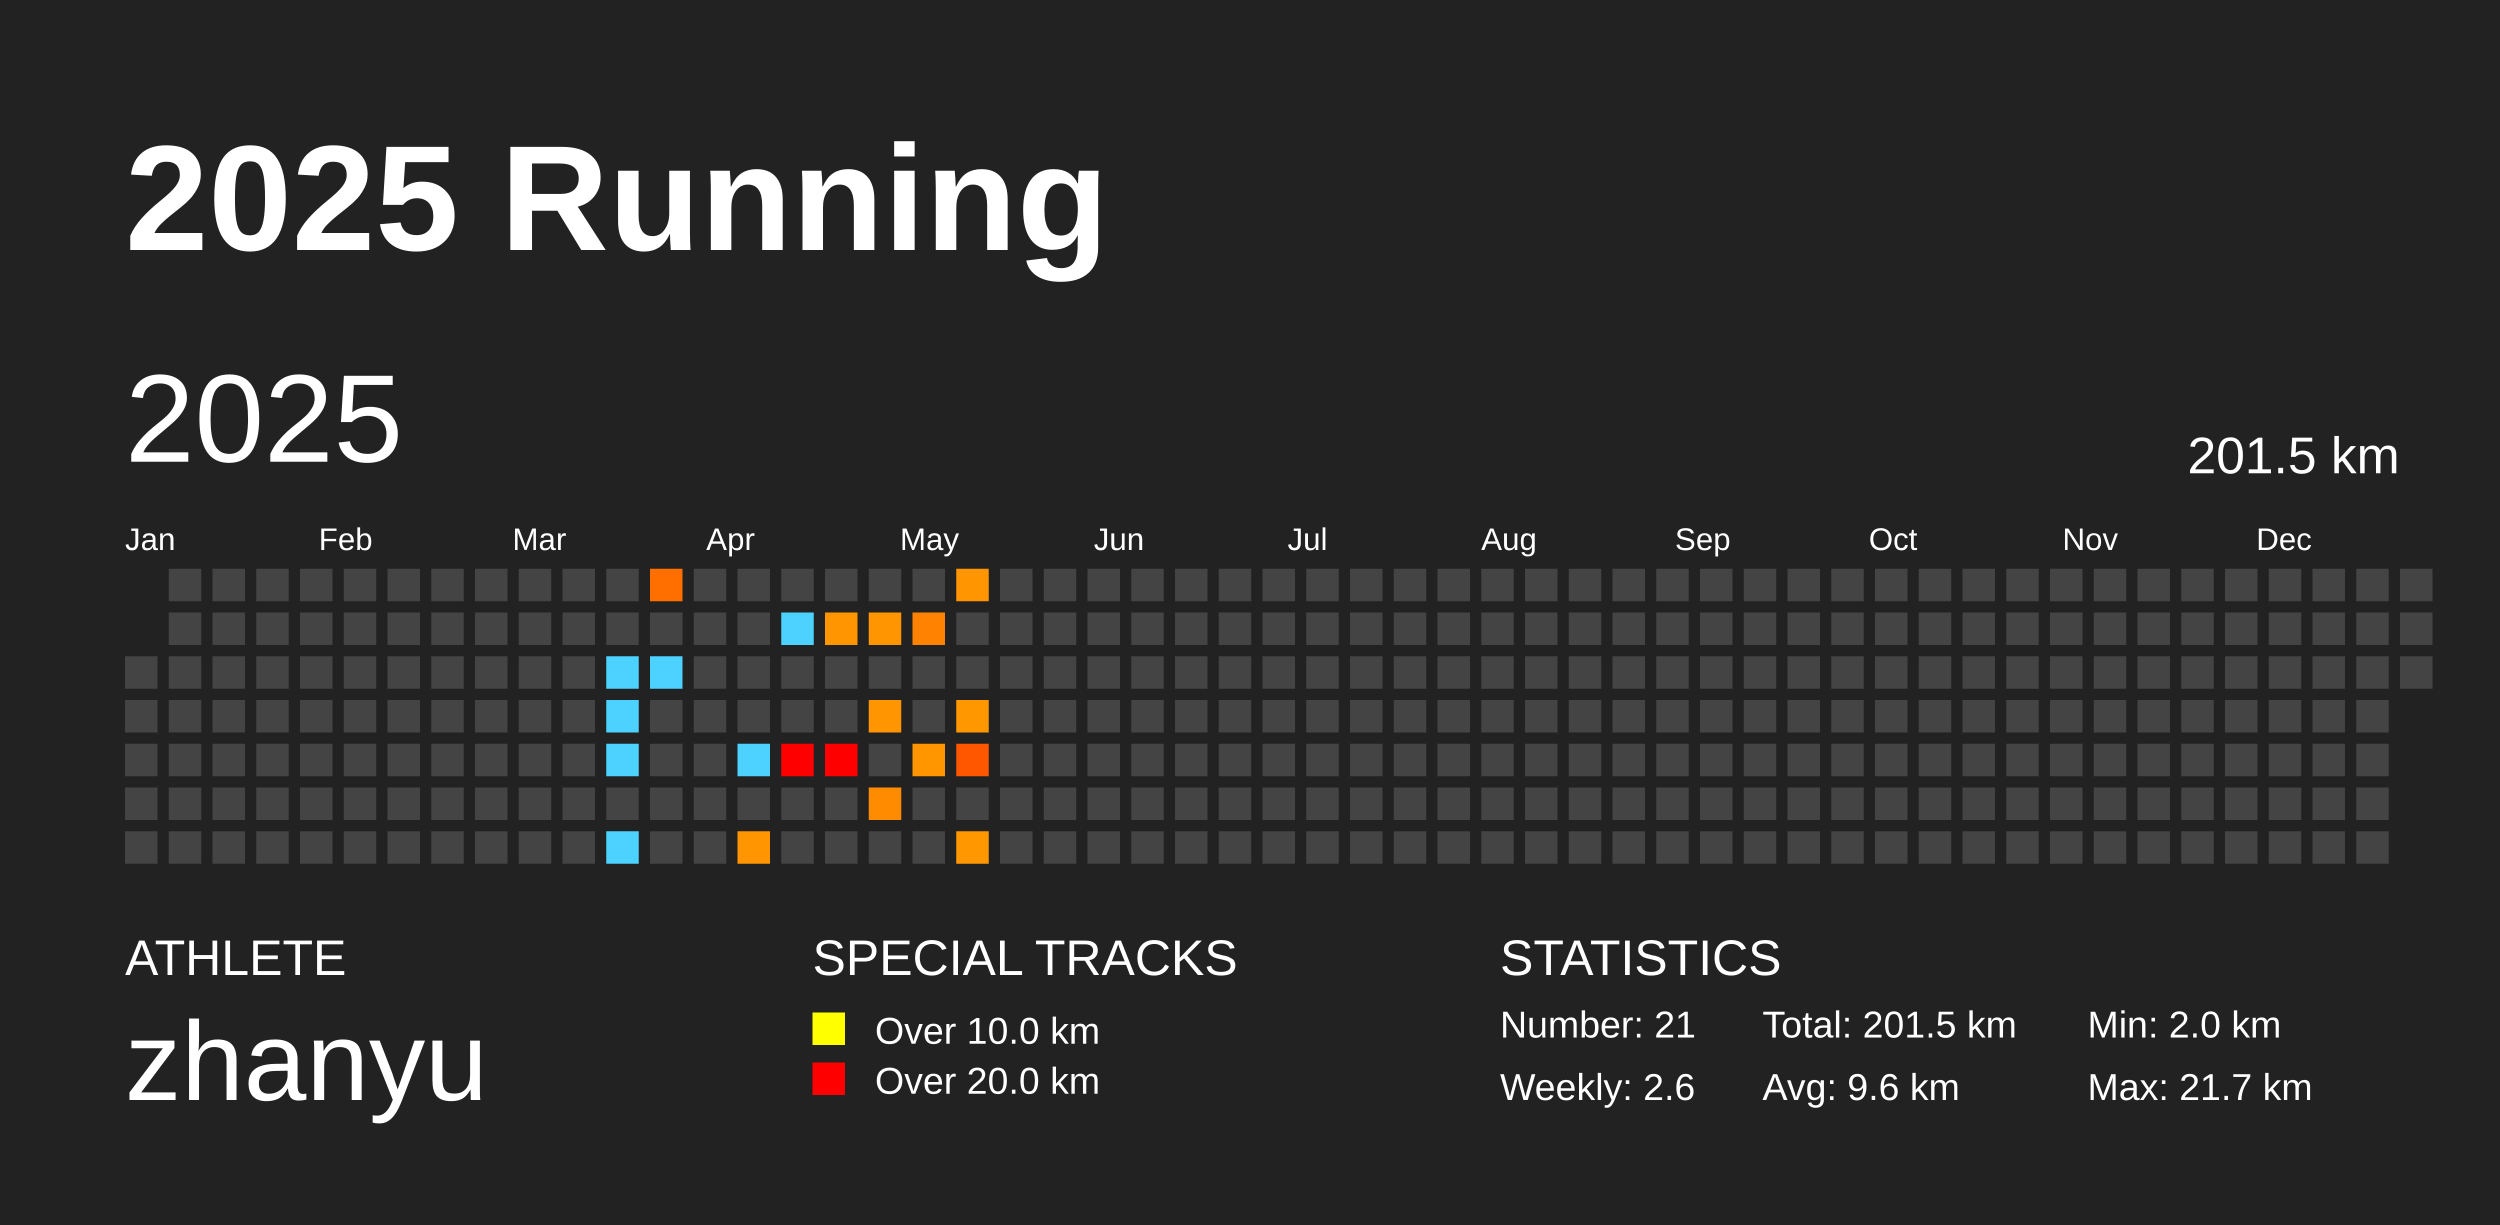
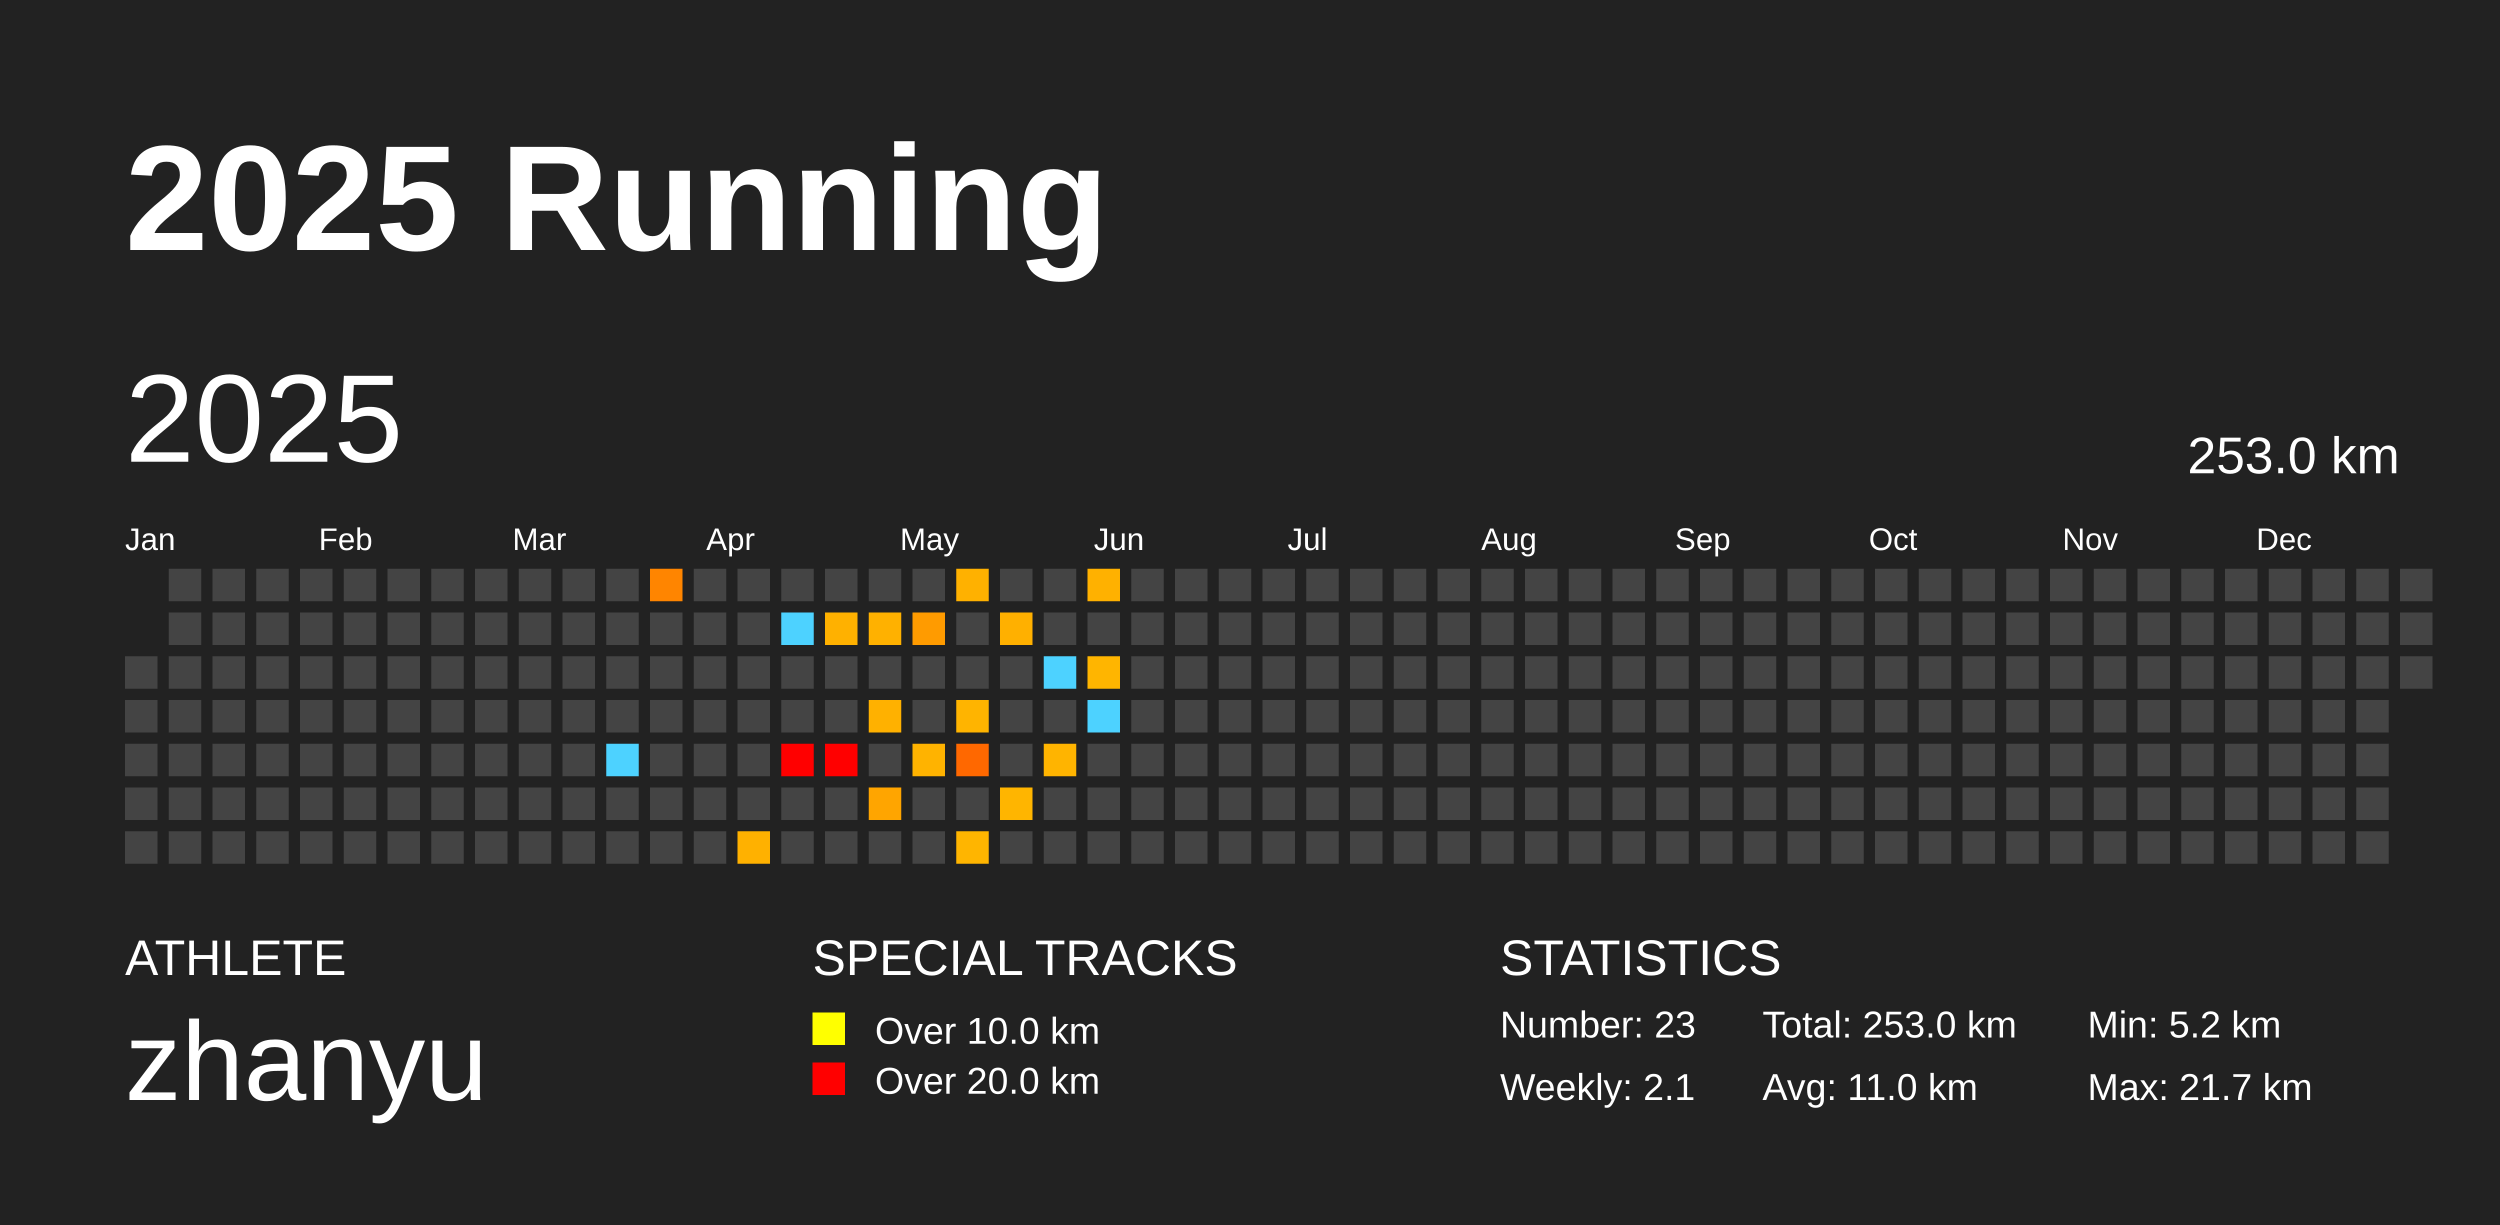
<svg xmlns="http://www.w3.org/2000/svg" baseProfile="full" height="98mm" version="1.1" viewBox="0,0,200,98" width="200mm">
  <defs />
  <rect fill="#222222" height="98" width="200" x="0" y="0" />
  <text fill="#FFFFFF" style="font-size:12px; font-family:Arial; font-weight:bold;" x="10" y="20">2025 Running</text>
  <text fill="#FFFFFF" style="font-size:4px; font-family:Arial" x="10" y="78">ATHLETE</text>
  <text fill="#FFFFFF" style="font-size:9px; font-family:Arial" x="10" y="88">zhanyu</text>
  <text fill="#FFFFFF" style="font-size:4px; font-family:Arial" x="65" y="78">SPECIAL TRACKS</text>
  <rect fill="yellow" height="2.6" width="2.6" x="65" y="81" />
  <text fill="#FFFFFF" style="font-size:3px; font-family:Arial" x="70" y="83.5">Over 10.0 km</text>
  <rect fill="red" height="2.6" width="2.6" x="65" y="85" />
  <text fill="#FFFFFF" style="font-size:3px; font-family:Arial" x="70" y="87.5">Over 20.0 km</text>
  <text fill="#FFFFFF" style="font-size:4px; font-family:Arial" x="120" y="78">STATISTICS</text>
-   <text fill="#FFFFFF" style="font-size:3px; font-family:Arial" x="120" y="83">Number: 21</text>
-   <text fill="#FFFFFF" style="font-size:3px; font-family:Arial" x="120" y="88">Weekly: 2.6</text>
-   <text fill="#FFFFFF" style="font-size:3px; font-family:Arial" x="141" y="83">Total: 201.5 km</text>
-   <text fill="#FFFFFF" style="font-size:3px; font-family:Arial" x="141" y="88">Avg: 9.6 km</text>
-   <text fill="#FFFFFF" style="font-size:3px; font-family:Arial" x="167" y="83">Min: 2.0 km</text>
+   <text fill="#FFFFFF" style="font-size:3px; font-family:Arial" x="120" y="83">Number: 23</text>
+   <text fill="#FFFFFF" style="font-size:3px; font-family:Arial" x="120" y="88">Weekly: 2.1</text>
+   <text fill="#FFFFFF" style="font-size:3px; font-family:Arial" x="141" y="83">Total: 253.0 km</text>
+   <text fill="#FFFFFF" style="font-size:3px; font-family:Arial" x="141" y="88">Avg: 11.0 km</text>
+   <text fill="#FFFFFF" style="font-size:3px; font-family:Arial" x="167" y="83">Min: 5.2 km</text>
  <text fill="#FFFFFF" style="font-size:3px; font-family:Arial" x="167" y="88">Max: 21.7 km</text>
  <text dominant-baseline="hanging" fill="#FFFFFF" style="font-size:10.0px; font-family:Arial;" x="10" y="30">2025</text>
-   <text dominant-baseline="hanging" fill="#FFFFFF" style="font-size:4.125px; font-family:Arial;" x="175" y="35">201.5 km</text>
+   <text dominant-baseline="hanging" fill="#FFFFFF" style="font-size:4.125px; font-family:Arial;" x="175" y="35">253.0 km</text>
  <text fill="#FFFFFF" style="font-size:2.5px; font-family:Arial" x="10.0" y="44">Jan</text>
  <text fill="#FFFFFF" style="font-size:2.5px; font-family:Arial" x="25.5" y="44">Feb</text>
  <text fill="#FFFFFF" style="font-size:2.5px; font-family:Arial" x="41.0" y="44">Mar</text>
  <text fill="#FFFFFF" style="font-size:2.5px; font-family:Arial" x="56.5" y="44">Apr</text>
  <text fill="#FFFFFF" style="font-size:2.5px; font-family:Arial" x="72.0" y="44">May</text>
  <text fill="#FFFFFF" style="font-size:2.5px; font-family:Arial" x="87.5" y="44">Jun</text>
  <text fill="#FFFFFF" style="font-size:2.5px; font-family:Arial" x="103.0" y="44">Jul</text>
  <text fill="#FFFFFF" style="font-size:2.5px; font-family:Arial" x="118.5" y="44">Aug</text>
  <text fill="#FFFFFF" style="font-size:2.5px; font-family:Arial" x="134.0" y="44">Sep</text>
  <text fill="#FFFFFF" style="font-size:2.5px; font-family:Arial" x="149.5" y="44">Oct</text>
  <text fill="#FFFFFF" style="font-size:2.5px; font-family:Arial" x="165.0" y="44">Nov</text>
  <text fill="#FFFFFF" style="font-size:2.5px; font-family:Arial" x="180.5" y="44">Dec</text>
  <rect fill="#444444" height="2.6" width="2.6" x="10.0" y="52.5" />
  <rect fill="#444444" height="2.6" width="2.6" x="10.0" y="56.0" />
  <rect fill="#444444" height="2.6" width="2.6" x="10.0" y="59.5" />
  <rect fill="#444444" height="2.6" width="2.6" x="10.0" y="63.0" />
  <rect fill="#444444" height="2.6" width="2.6" x="10.0" y="66.5" />
  <rect fill="#444444" height="2.6" width="2.6" x="13.5" y="45.5" />
  <rect fill="#444444" height="2.6" width="2.6" x="13.5" y="49.0" />
  <rect fill="#444444" height="2.6" width="2.6" x="13.5" y="52.5" />
  <rect fill="#444444" height="2.6" width="2.6" x="13.5" y="56.0" />
  <rect fill="#444444" height="2.6" width="2.6" x="13.5" y="59.5" />
  <rect fill="#444444" height="2.6" width="2.6" x="13.5" y="63.0" />
  <rect fill="#444444" height="2.6" width="2.6" x="13.5" y="66.5" />
  <rect fill="#444444" height="2.6" width="2.6" x="17.0" y="45.5" />
  <rect fill="#444444" height="2.6" width="2.6" x="17.0" y="49.0" />
  <rect fill="#444444" height="2.6" width="2.6" x="17.0" y="52.5" />
  <rect fill="#444444" height="2.6" width="2.6" x="17.0" y="56.0" />
  <rect fill="#444444" height="2.6" width="2.6" x="17.0" y="59.5" />
  <rect fill="#444444" height="2.6" width="2.6" x="17.0" y="63.0" />
  <rect fill="#444444" height="2.6" width="2.6" x="17.0" y="66.5" />
  <rect fill="#444444" height="2.6" width="2.6" x="20.5" y="45.5" />
  <rect fill="#444444" height="2.6" width="2.6" x="20.5" y="49.0" />
  <rect fill="#444444" height="2.6" width="2.6" x="20.5" y="52.5" />
  <rect fill="#444444" height="2.6" width="2.6" x="20.5" y="56.0" />
  <rect fill="#444444" height="2.6" width="2.6" x="20.5" y="59.5" />
  <rect fill="#444444" height="2.6" width="2.6" x="20.5" y="63.0" />
  <rect fill="#444444" height="2.6" width="2.6" x="20.5" y="66.5" />
  <rect fill="#444444" height="2.6" width="2.6" x="24.0" y="45.5" />
  <rect fill="#444444" height="2.6" width="2.6" x="24.0" y="49.0" />
  <rect fill="#444444" height="2.6" width="2.6" x="24.0" y="52.5" />
  <rect fill="#444444" height="2.6" width="2.6" x="24.0" y="56.0" />
  <rect fill="#444444" height="2.6" width="2.6" x="24.0" y="59.5" />
  <rect fill="#444444" height="2.6" width="2.6" x="24.0" y="63.0" />
  <rect fill="#444444" height="2.6" width="2.6" x="24.0" y="66.5" />
  <rect fill="#444444" height="2.6" width="2.6" x="27.5" y="45.5" />
  <rect fill="#444444" height="2.6" width="2.6" x="27.5" y="49.0" />
  <rect fill="#444444" height="2.6" width="2.6" x="27.5" y="52.5" />
  <rect fill="#444444" height="2.6" width="2.6" x="27.5" y="56.0" />
  <rect fill="#444444" height="2.6" width="2.6" x="27.5" y="59.5" />
  <rect fill="#444444" height="2.6" width="2.6" x="27.5" y="63.0" />
  <rect fill="#444444" height="2.6" width="2.6" x="27.5" y="66.5" />
  <rect fill="#444444" height="2.6" width="2.6" x="31.0" y="45.5" />
  <rect fill="#444444" height="2.6" width="2.6" x="31.0" y="49.0" />
  <rect fill="#444444" height="2.6" width="2.6" x="31.0" y="52.5" />
  <rect fill="#444444" height="2.6" width="2.6" x="31.0" y="56.0" />
  <rect fill="#444444" height="2.6" width="2.6" x="31.0" y="59.5" />
  <rect fill="#444444" height="2.6" width="2.6" x="31.0" y="63.0" />
  <rect fill="#444444" height="2.6" width="2.6" x="31.0" y="66.5" />
  <rect fill="#444444" height="2.6" width="2.6" x="34.5" y="45.5" />
  <rect fill="#444444" height="2.6" width="2.6" x="34.5" y="49.0" />
  <rect fill="#444444" height="2.6" width="2.6" x="34.5" y="52.5" />
  <rect fill="#444444" height="2.6" width="2.6" x="34.5" y="56.0" />
  <rect fill="#444444" height="2.6" width="2.6" x="34.5" y="59.5" />
  <rect fill="#444444" height="2.6" width="2.6" x="34.5" y="63.0" />
  <rect fill="#444444" height="2.6" width="2.6" x="34.5" y="66.5" />
  <rect fill="#444444" height="2.6" width="2.6" x="38.0" y="45.5" />
  <rect fill="#444444" height="2.6" width="2.6" x="38.0" y="49.0" />
  <rect fill="#444444" height="2.6" width="2.6" x="38.0" y="52.5" />
  <rect fill="#444444" height="2.6" width="2.6" x="38.0" y="56.0" />
  <rect fill="#444444" height="2.6" width="2.6" x="38.0" y="59.5" />
  <rect fill="#444444" height="2.6" width="2.6" x="38.0" y="63.0" />
  <rect fill="#444444" height="2.6" width="2.6" x="38.0" y="66.5" />
  <rect fill="#444444" height="2.6" width="2.6" x="41.5" y="45.5" />
  <rect fill="#444444" height="2.6" width="2.6" x="41.5" y="49.0" />
  <rect fill="#444444" height="2.6" width="2.6" x="41.5" y="52.5" />
  <rect fill="#444444" height="2.6" width="2.6" x="41.5" y="56.0" />
  <rect fill="#444444" height="2.6" width="2.6" x="41.5" y="59.5" />
  <rect fill="#444444" height="2.6" width="2.6" x="41.5" y="63.0" />
  <rect fill="#444444" height="2.6" width="2.6" x="41.5" y="66.5" />
  <rect fill="#444444" height="2.6" width="2.6" x="45.0" y="45.5" />
  <rect fill="#444444" height="2.6" width="2.6" x="45.0" y="49.0" />
  <rect fill="#444444" height="2.6" width="2.6" x="45.0" y="52.5" />
  <rect fill="#444444" height="2.6" width="2.6" x="45.0" y="56.0" />
  <rect fill="#444444" height="2.6" width="2.6" x="45.0" y="59.5" />
  <rect fill="#444444" height="2.6" width="2.6" x="45.0" y="63.0" />
  <rect fill="#444444" height="2.6" width="2.6" x="45.0" y="66.5" />
  <rect fill="#444444" height="2.6" width="2.6" x="48.5" y="45.5" />
  <rect fill="#444444" height="2.6" width="2.6" x="48.5" y="49.0" />
-   <rect fill="#4dd2ff" height="2.6" width="2.6" x="48.5" y="52.5" />
-   <rect fill="#4dd2ff" height="2.6" width="2.6" x="48.5" y="56.0" />
+   <rect fill="#444444" height="2.6" width="2.6" x="48.5" y="52.5" />
+   <rect fill="#444444" height="2.6" width="2.6" x="48.5" y="56.0" />
  <rect fill="#4dd2ff" height="2.6" width="2.6" x="48.5" y="59.5" />
  <rect fill="#444444" height="2.6" width="2.6" x="48.5" y="63.0" />
-   <rect fill="#4dd2ff" height="2.6" width="2.6" x="48.5" y="66.5" />
-   <rect fill="#ff6f00" height="2.6" width="2.6" x="52.0" y="45.5" />
+   <rect fill="#444444" height="2.6" width="2.6" x="48.5" y="66.5" />
+   <rect fill="#ff8500" height="2.6" width="2.6" x="52.0" y="45.5" />
  <rect fill="#444444" height="2.6" width="2.6" x="52.0" y="49.0" />
-   <rect fill="#4dd2ff" height="2.6" width="2.6" x="52.0" y="52.5" />
+   <rect fill="#444444" height="2.6" width="2.6" x="52.0" y="52.5" />
  <rect fill="#444444" height="2.6" width="2.6" x="52.0" y="56.0" />
  <rect fill="#444444" height="2.6" width="2.6" x="52.0" y="59.5" />
  <rect fill="#444444" height="2.6" width="2.6" x="52.0" y="63.0" />
  <rect fill="#444444" height="2.6" width="2.6" x="52.0" y="66.5" />
  <rect fill="#444444" height="2.6" width="2.6" x="55.5" y="45.5" />
  <rect fill="#444444" height="2.6" width="2.6" x="55.5" y="49.0" />
  <rect fill="#444444" height="2.6" width="2.6" x="55.5" y="52.5" />
  <rect fill="#444444" height="2.6" width="2.6" x="55.5" y="56.0" />
  <rect fill="#444444" height="2.6" width="2.6" x="55.5" y="59.5" />
  <rect fill="#444444" height="2.6" width="2.6" x="55.5" y="63.0" />
  <rect fill="#444444" height="2.6" width="2.6" x="55.5" y="66.5" />
  <rect fill="#444444" height="2.6" width="2.6" x="59.0" y="45.5" />
  <rect fill="#444444" height="2.6" width="2.6" x="59.0" y="49.0" />
  <rect fill="#444444" height="2.6" width="2.6" x="59.0" y="52.5" />
  <rect fill="#444444" height="2.6" width="2.6" x="59.0" y="56.0" />
-   <rect fill="#4dd2ff" height="2.6" width="2.6" x="59.0" y="59.5" />
+   <rect fill="#444444" height="2.6" width="2.6" x="59.0" y="59.5" />
  <rect fill="#444444" height="2.6" width="2.6" x="59.0" y="63.0" />
-   <rect fill="#ff9500" height="2.6" width="2.6" x="59.0" y="66.5" />
+   <rect fill="#ffb100" height="2.6" width="2.6" x="59.0" y="66.5" />
  <rect fill="#444444" height="2.6" width="2.6" x="62.5" y="45.5" />
  <rect fill="#4dd2ff" height="2.6" width="2.6" x="62.5" y="49.0" />
  <rect fill="#444444" height="2.6" width="2.6" x="62.5" y="52.5" />
  <rect fill="#444444" height="2.6" width="2.6" x="62.5" y="56.0" />
  <rect fill="red" height="2.6" width="2.6" x="62.5" y="59.5" />
  <rect fill="#444444" height="2.6" width="2.6" x="62.5" y="63.0" />
  <rect fill="#444444" height="2.6" width="2.6" x="62.5" y="66.5" />
  <rect fill="#444444" height="2.6" width="2.6" x="66.0" y="45.5" />
-   <rect fill="#ff9500" height="2.6" width="2.6" x="66.0" y="49.0" />
+   <rect fill="#ffb100" height="2.6" width="2.6" x="66.0" y="49.0" />
  <rect fill="#444444" height="2.6" width="2.6" x="66.0" y="52.5" />
  <rect fill="#444444" height="2.6" width="2.6" x="66.0" y="56.0" />
  <rect fill="red" height="2.6" width="2.6" x="66.0" y="59.5" />
  <rect fill="#444444" height="2.6" width="2.6" x="66.0" y="63.0" />
  <rect fill="#444444" height="2.6" width="2.6" x="66.0" y="66.5" />
  <rect fill="#444444" height="2.6" width="2.6" x="69.5" y="45.5" />
-   <rect fill="#ff9500" height="2.6" width="2.6" x="69.5" y="49.0" />
+   <rect fill="#ffb100" height="2.6" width="2.6" x="69.5" y="49.0" />
  <rect fill="#444444" height="2.6" width="2.6" x="69.5" y="52.5" />
-   <rect fill="#ff9500" height="2.6" width="2.6" x="69.5" y="56.0" />
+   <rect fill="#ffb100" height="2.6" width="2.6" x="69.5" y="56.0" />
  <rect fill="#444444" height="2.6" width="2.6" x="69.5" y="59.5" />
-   <rect fill="#ff8b00" height="2.6" width="2.6" x="69.5" y="63.0" />
+   <rect fill="#ffa500" height="2.6" width="2.6" x="69.5" y="63.0" />
  <rect fill="#444444" height="2.6" width="2.6" x="69.5" y="66.5" />
  <rect fill="#444444" height="2.6" width="2.6" x="73.0" y="45.5" />
-   <rect fill="#ff8300" height="2.6" width="2.6" x="73.0" y="49.0" />
+   <rect fill="#ff9b00" height="2.6" width="2.6" x="73.0" y="49.0" />
  <rect fill="#444444" height="2.6" width="2.6" x="73.0" y="52.5" />
  <rect fill="#444444" height="2.6" width="2.6" x="73.0" y="56.0" />
-   <rect fill="#ff9600" height="2.6" width="2.6" x="73.0" y="59.5" />
+   <rect fill="#ffb300" height="2.6" width="2.6" x="73.0" y="59.5" />
  <rect fill="#444444" height="2.6" width="2.6" x="73.0" y="63.0" />
  <rect fill="#444444" height="2.6" width="2.6" x="73.0" y="66.5" />
-   <rect fill="#ff9500" height="2.6" width="2.6" x="76.5" y="45.5" />
+   <rect fill="#ffb100" height="2.6" width="2.6" x="76.5" y="45.5" />
  <rect fill="#444444" height="2.6" width="2.6" x="76.5" y="49.0" />
  <rect fill="#444444" height="2.6" width="2.6" x="76.5" y="52.5" />
-   <rect fill="#ff9800" height="2.6" width="2.6" x="76.5" y="56.0" />
-   <rect fill="#ff5700" height="2.6" width="2.6" x="76.5" y="59.5" />
+   <rect fill="#ffb400" height="2.6" width="2.6" x="76.5" y="56.0" />
+   <rect fill="#ff6800" height="2.6" width="2.6" x="76.5" y="59.5" />
  <rect fill="#444444" height="2.6" width="2.6" x="76.5" y="63.0" />
-   <rect fill="#ff9800" height="2.6" width="2.6" x="76.5" y="66.5" />
+   <rect fill="#ffb500" height="2.6" width="2.6" x="76.5" y="66.5" />
  <rect fill="#444444" height="2.6" width="2.6" x="80.0" y="45.5" />
-   <rect fill="#444444" height="2.6" width="2.6" x="80.0" y="49.0" />
+   <rect fill="#ffb000" height="2.6" width="2.6" x="80.0" y="49.0" />
  <rect fill="#444444" height="2.6" width="2.6" x="80.0" y="52.5" />
  <rect fill="#444444" height="2.6" width="2.6" x="80.0" y="56.0" />
  <rect fill="#444444" height="2.6" width="2.6" x="80.0" y="59.5" />
-   <rect fill="#444444" height="2.6" width="2.6" x="80.0" y="63.0" />
+   <rect fill="#ffb500" height="2.6" width="2.6" x="80.0" y="63.0" />
  <rect fill="#444444" height="2.6" width="2.6" x="80.0" y="66.5" />
  <rect fill="#444444" height="2.6" width="2.6" x="83.5" y="45.5" />
  <rect fill="#444444" height="2.6" width="2.6" x="83.5" y="49.0" />
-   <rect fill="#444444" height="2.6" width="2.6" x="83.5" y="52.5" />
+   <rect fill="#4dd2ff" height="2.6" width="2.6" x="83.5" y="52.5" />
  <rect fill="#444444" height="2.6" width="2.6" x="83.5" y="56.0" />
-   <rect fill="#444444" height="2.6" width="2.6" x="83.5" y="59.5" />
+   <rect fill="#ffb400" height="2.6" width="2.6" x="83.5" y="59.5" />
  <rect fill="#444444" height="2.6" width="2.6" x="83.5" y="63.0" />
  <rect fill="#444444" height="2.6" width="2.6" x="83.5" y="66.5" />
-   <rect fill="#444444" height="2.6" width="2.6" x="87.0" y="45.5" />
+   <rect fill="#ffb100" height="2.6" width="2.6" x="87.0" y="45.5" />
  <rect fill="#444444" height="2.6" width="2.6" x="87.0" y="49.0" />
-   <rect fill="#444444" height="2.6" width="2.6" x="87.0" y="52.5" />
-   <rect fill="#444444" height="2.6" width="2.6" x="87.0" y="56.0" />
+   <rect fill="#ffb500" height="2.6" width="2.6" x="87.0" y="52.5" />
+   <rect fill="#4dd2ff" height="2.6" width="2.6" x="87.0" y="56.0" />
  <rect fill="#444444" height="2.6" width="2.6" x="87.0" y="59.5" />
  <rect fill="#444444" height="2.6" width="2.6" x="87.0" y="63.0" />
  <rect fill="#444444" height="2.6" width="2.6" x="87.0" y="66.5" />
  <rect fill="#444444" height="2.6" width="2.6" x="90.5" y="45.5" />
  <rect fill="#444444" height="2.6" width="2.6" x="90.5" y="49.0" />
  <rect fill="#444444" height="2.6" width="2.6" x="90.5" y="52.5" />
  <rect fill="#444444" height="2.6" width="2.6" x="90.5" y="56.0" />
  <rect fill="#444444" height="2.6" width="2.6" x="90.5" y="59.5" />
  <rect fill="#444444" height="2.6" width="2.6" x="90.5" y="63.0" />
  <rect fill="#444444" height="2.6" width="2.6" x="90.5" y="66.5" />
  <rect fill="#444444" height="2.6" width="2.6" x="94.0" y="45.5" />
  <rect fill="#444444" height="2.6" width="2.6" x="94.0" y="49.0" />
  <rect fill="#444444" height="2.6" width="2.6" x="94.0" y="52.5" />
  <rect fill="#444444" height="2.6" width="2.6" x="94.0" y="56.0" />
  <rect fill="#444444" height="2.6" width="2.6" x="94.0" y="59.5" />
  <rect fill="#444444" height="2.6" width="2.6" x="94.0" y="63.0" />
  <rect fill="#444444" height="2.6" width="2.6" x="94.0" y="66.5" />
  <rect fill="#444444" height="2.6" width="2.6" x="97.5" y="45.5" />
  <rect fill="#444444" height="2.6" width="2.6" x="97.5" y="49.0" />
  <rect fill="#444444" height="2.6" width="2.6" x="97.5" y="52.5" />
  <rect fill="#444444" height="2.6" width="2.6" x="97.5" y="56.0" />
  <rect fill="#444444" height="2.6" width="2.6" x="97.5" y="59.5" />
  <rect fill="#444444" height="2.6" width="2.6" x="97.5" y="63.0" />
  <rect fill="#444444" height="2.6" width="2.6" x="97.5" y="66.5" />
  <rect fill="#444444" height="2.6" width="2.6" x="101.0" y="45.5" />
  <rect fill="#444444" height="2.6" width="2.6" x="101.0" y="49.0" />
  <rect fill="#444444" height="2.6" width="2.6" x="101.0" y="52.5" />
  <rect fill="#444444" height="2.6" width="2.6" x="101.0" y="56.0" />
  <rect fill="#444444" height="2.6" width="2.6" x="101.0" y="59.5" />
  <rect fill="#444444" height="2.6" width="2.6" x="101.0" y="63.0" />
  <rect fill="#444444" height="2.6" width="2.6" x="101.0" y="66.5" />
  <rect fill="#444444" height="2.6" width="2.6" x="104.5" y="45.5" />
  <rect fill="#444444" height="2.6" width="2.6" x="104.5" y="49.0" />
  <rect fill="#444444" height="2.6" width="2.6" x="104.5" y="52.5" />
  <rect fill="#444444" height="2.6" width="2.6" x="104.5" y="56.0" />
  <rect fill="#444444" height="2.6" width="2.6" x="104.5" y="59.5" />
  <rect fill="#444444" height="2.6" width="2.6" x="104.5" y="63.0" />
  <rect fill="#444444" height="2.6" width="2.6" x="104.5" y="66.5" />
  <rect fill="#444444" height="2.6" width="2.6" x="108.0" y="45.5" />
  <rect fill="#444444" height="2.6" width="2.6" x="108.0" y="49.0" />
  <rect fill="#444444" height="2.6" width="2.6" x="108.0" y="52.5" />
  <rect fill="#444444" height="2.6" width="2.6" x="108.0" y="56.0" />
  <rect fill="#444444" height="2.6" width="2.6" x="108.0" y="59.5" />
  <rect fill="#444444" height="2.6" width="2.6" x="108.0" y="63.0" />
  <rect fill="#444444" height="2.6" width="2.6" x="108.0" y="66.5" />
  <rect fill="#444444" height="2.6" width="2.6" x="111.5" y="45.5" />
  <rect fill="#444444" height="2.6" width="2.6" x="111.5" y="49.0" />
  <rect fill="#444444" height="2.6" width="2.6" x="111.5" y="52.5" />
  <rect fill="#444444" height="2.6" width="2.6" x="111.5" y="56.0" />
  <rect fill="#444444" height="2.6" width="2.6" x="111.5" y="59.5" />
  <rect fill="#444444" height="2.6" width="2.6" x="111.5" y="63.0" />
  <rect fill="#444444" height="2.6" width="2.6" x="111.5" y="66.5" />
  <rect fill="#444444" height="2.6" width="2.6" x="115.0" y="45.5" />
  <rect fill="#444444" height="2.6" width="2.6" x="115.0" y="49.0" />
  <rect fill="#444444" height="2.6" width="2.6" x="115.0" y="52.5" />
  <rect fill="#444444" height="2.6" width="2.6" x="115.0" y="56.0" />
  <rect fill="#444444" height="2.6" width="2.6" x="115.0" y="59.5" />
  <rect fill="#444444" height="2.6" width="2.6" x="115.0" y="63.0" />
  <rect fill="#444444" height="2.6" width="2.6" x="115.0" y="66.5" />
  <rect fill="#444444" height="2.6" width="2.6" x="118.5" y="45.5" />
  <rect fill="#444444" height="2.6" width="2.6" x="118.5" y="49.0" />
  <rect fill="#444444" height="2.6" width="2.6" x="118.5" y="52.5" />
  <rect fill="#444444" height="2.6" width="2.6" x="118.5" y="56.0" />
  <rect fill="#444444" height="2.6" width="2.6" x="118.5" y="59.5" />
  <rect fill="#444444" height="2.6" width="2.6" x="118.5" y="63.0" />
  <rect fill="#444444" height="2.6" width="2.6" x="118.5" y="66.5" />
  <rect fill="#444444" height="2.6" width="2.6" x="122.0" y="45.5" />
  <rect fill="#444444" height="2.6" width="2.6" x="122.0" y="49.0" />
  <rect fill="#444444" height="2.6" width="2.6" x="122.0" y="52.5" />
  <rect fill="#444444" height="2.6" width="2.6" x="122.0" y="56.0" />
  <rect fill="#444444" height="2.6" width="2.6" x="122.0" y="59.5" />
  <rect fill="#444444" height="2.6" width="2.6" x="122.0" y="63.0" />
  <rect fill="#444444" height="2.6" width="2.6" x="122.0" y="66.5" />
  <rect fill="#444444" height="2.6" width="2.6" x="125.5" y="45.5" />
  <rect fill="#444444" height="2.6" width="2.6" x="125.5" y="49.0" />
  <rect fill="#444444" height="2.6" width="2.6" x="125.5" y="52.5" />
  <rect fill="#444444" height="2.6" width="2.6" x="125.5" y="56.0" />
  <rect fill="#444444" height="2.6" width="2.6" x="125.5" y="59.5" />
  <rect fill="#444444" height="2.6" width="2.6" x="125.5" y="63.0" />
  <rect fill="#444444" height="2.6" width="2.6" x="125.5" y="66.5" />
  <rect fill="#444444" height="2.6" width="2.6" x="129.0" y="45.5" />
  <rect fill="#444444" height="2.6" width="2.6" x="129.0" y="49.0" />
  <rect fill="#444444" height="2.6" width="2.6" x="129.0" y="52.5" />
  <rect fill="#444444" height="2.6" width="2.6" x="129.0" y="56.0" />
  <rect fill="#444444" height="2.6" width="2.6" x="129.0" y="59.5" />
  <rect fill="#444444" height="2.6" width="2.6" x="129.0" y="63.0" />
  <rect fill="#444444" height="2.6" width="2.6" x="129.0" y="66.5" />
  <rect fill="#444444" height="2.6" width="2.6" x="132.5" y="45.5" />
  <rect fill="#444444" height="2.6" width="2.6" x="132.5" y="49.0" />
  <rect fill="#444444" height="2.6" width="2.6" x="132.5" y="52.5" />
  <rect fill="#444444" height="2.6" width="2.6" x="132.5" y="56.0" />
  <rect fill="#444444" height="2.6" width="2.6" x="132.5" y="59.5" />
  <rect fill="#444444" height="2.6" width="2.6" x="132.5" y="63.0" />
  <rect fill="#444444" height="2.6" width="2.6" x="132.5" y="66.5" />
  <rect fill="#444444" height="2.6" width="2.6" x="136.0" y="45.5" />
  <rect fill="#444444" height="2.6" width="2.6" x="136.0" y="49.0" />
  <rect fill="#444444" height="2.6" width="2.6" x="136.0" y="52.5" />
  <rect fill="#444444" height="2.6" width="2.6" x="136.0" y="56.0" />
  <rect fill="#444444" height="2.6" width="2.6" x="136.0" y="59.5" />
  <rect fill="#444444" height="2.6" width="2.6" x="136.0" y="63.0" />
  <rect fill="#444444" height="2.6" width="2.6" x="136.0" y="66.5" />
  <rect fill="#444444" height="2.6" width="2.6" x="139.5" y="45.5" />
  <rect fill="#444444" height="2.6" width="2.6" x="139.5" y="49.0" />
  <rect fill="#444444" height="2.6" width="2.6" x="139.5" y="52.5" />
  <rect fill="#444444" height="2.6" width="2.6" x="139.5" y="56.0" />
  <rect fill="#444444" height="2.6" width="2.6" x="139.5" y="59.5" />
  <rect fill="#444444" height="2.6" width="2.6" x="139.5" y="63.0" />
  <rect fill="#444444" height="2.6" width="2.6" x="139.5" y="66.5" />
  <rect fill="#444444" height="2.6" width="2.6" x="143.0" y="45.5" />
  <rect fill="#444444" height="2.6" width="2.6" x="143.0" y="49.0" />
  <rect fill="#444444" height="2.6" width="2.6" x="143.0" y="52.5" />
  <rect fill="#444444" height="2.6" width="2.6" x="143.0" y="56.0" />
  <rect fill="#444444" height="2.6" width="2.6" x="143.0" y="59.5" />
  <rect fill="#444444" height="2.6" width="2.6" x="143.0" y="63.0" />
  <rect fill="#444444" height="2.6" width="2.6" x="143.0" y="66.5" />
  <rect fill="#444444" height="2.6" width="2.6" x="146.5" y="45.5" />
  <rect fill="#444444" height="2.6" width="2.6" x="146.5" y="49.0" />
  <rect fill="#444444" height="2.6" width="2.6" x="146.5" y="52.5" />
  <rect fill="#444444" height="2.6" width="2.6" x="146.5" y="56.0" />
  <rect fill="#444444" height="2.6" width="2.6" x="146.5" y="59.5" />
  <rect fill="#444444" height="2.6" width="2.6" x="146.5" y="63.0" />
  <rect fill="#444444" height="2.6" width="2.6" x="146.5" y="66.5" />
  <rect fill="#444444" height="2.6" width="2.6" x="150.0" y="45.5" />
  <rect fill="#444444" height="2.6" width="2.6" x="150.0" y="49.0" />
  <rect fill="#444444" height="2.6" width="2.6" x="150.0" y="52.5" />
  <rect fill="#444444" height="2.6" width="2.6" x="150.0" y="56.0" />
  <rect fill="#444444" height="2.6" width="2.6" x="150.0" y="59.5" />
  <rect fill="#444444" height="2.6" width="2.6" x="150.0" y="63.0" />
  <rect fill="#444444" height="2.6" width="2.6" x="150.0" y="66.5" />
  <rect fill="#444444" height="2.6" width="2.6" x="153.5" y="45.5" />
  <rect fill="#444444" height="2.6" width="2.6" x="153.5" y="49.0" />
  <rect fill="#444444" height="2.6" width="2.6" x="153.5" y="52.5" />
  <rect fill="#444444" height="2.6" width="2.6" x="153.5" y="56.0" />
  <rect fill="#444444" height="2.6" width="2.6" x="153.5" y="59.5" />
  <rect fill="#444444" height="2.6" width="2.6" x="153.5" y="63.0" />
  <rect fill="#444444" height="2.6" width="2.6" x="153.5" y="66.5" />
  <rect fill="#444444" height="2.6" width="2.6" x="157.0" y="45.5" />
  <rect fill="#444444" height="2.6" width="2.6" x="157.0" y="49.0" />
  <rect fill="#444444" height="2.6" width="2.6" x="157.0" y="52.5" />
  <rect fill="#444444" height="2.6" width="2.6" x="157.0" y="56.0" />
  <rect fill="#444444" height="2.6" width="2.6" x="157.0" y="59.5" />
  <rect fill="#444444" height="2.6" width="2.6" x="157.0" y="63.0" />
  <rect fill="#444444" height="2.6" width="2.6" x="157.0" y="66.5" />
  <rect fill="#444444" height="2.6" width="2.6" x="160.5" y="45.5" />
  <rect fill="#444444" height="2.6" width="2.6" x="160.5" y="49.0" />
  <rect fill="#444444" height="2.6" width="2.6" x="160.5" y="52.5" />
  <rect fill="#444444" height="2.6" width="2.6" x="160.5" y="56.0" />
  <rect fill="#444444" height="2.6" width="2.6" x="160.5" y="59.5" />
  <rect fill="#444444" height="2.6" width="2.6" x="160.5" y="63.0" />
  <rect fill="#444444" height="2.6" width="2.6" x="160.5" y="66.5" />
  <rect fill="#444444" height="2.6" width="2.6" x="164.0" y="45.5" />
  <rect fill="#444444" height="2.6" width="2.6" x="164.0" y="49.0" />
  <rect fill="#444444" height="2.6" width="2.6" x="164.0" y="52.5" />
  <rect fill="#444444" height="2.6" width="2.6" x="164.0" y="56.0" />
  <rect fill="#444444" height="2.6" width="2.6" x="164.0" y="59.5" />
  <rect fill="#444444" height="2.6" width="2.6" x="164.0" y="63.0" />
  <rect fill="#444444" height="2.6" width="2.6" x="164.0" y="66.5" />
  <rect fill="#444444" height="2.6" width="2.6" x="167.5" y="45.5" />
  <rect fill="#444444" height="2.6" width="2.6" x="167.5" y="49.0" />
  <rect fill="#444444" height="2.6" width="2.6" x="167.5" y="52.5" />
  <rect fill="#444444" height="2.6" width="2.6" x="167.5" y="56.0" />
  <rect fill="#444444" height="2.6" width="2.6" x="167.5" y="59.5" />
  <rect fill="#444444" height="2.6" width="2.6" x="167.5" y="63.0" />
  <rect fill="#444444" height="2.6" width="2.6" x="167.5" y="66.5" />
  <rect fill="#444444" height="2.6" width="2.6" x="171.0" y="45.5" />
  <rect fill="#444444" height="2.6" width="2.6" x="171.0" y="49.0" />
  <rect fill="#444444" height="2.6" width="2.6" x="171.0" y="52.5" />
  <rect fill="#444444" height="2.6" width="2.6" x="171.0" y="56.0" />
  <rect fill="#444444" height="2.6" width="2.6" x="171.0" y="59.5" />
  <rect fill="#444444" height="2.6" width="2.6" x="171.0" y="63.0" />
  <rect fill="#444444" height="2.6" width="2.6" x="171.0" y="66.5" />
  <rect fill="#444444" height="2.6" width="2.6" x="174.5" y="45.5" />
  <rect fill="#444444" height="2.6" width="2.6" x="174.5" y="49.0" />
  <rect fill="#444444" height="2.6" width="2.6" x="174.5" y="52.5" />
  <rect fill="#444444" height="2.6" width="2.6" x="174.5" y="56.0" />
  <rect fill="#444444" height="2.6" width="2.6" x="174.5" y="59.5" />
  <rect fill="#444444" height="2.6" width="2.6" x="174.5" y="63.0" />
  <rect fill="#444444" height="2.6" width="2.6" x="174.5" y="66.5" />
  <rect fill="#444444" height="2.6" width="2.6" x="178.0" y="45.5" />
  <rect fill="#444444" height="2.6" width="2.6" x="178.0" y="49.0" />
  <rect fill="#444444" height="2.6" width="2.6" x="178.0" y="52.5" />
  <rect fill="#444444" height="2.6" width="2.6" x="178.0" y="56.0" />
  <rect fill="#444444" height="2.6" width="2.6" x="178.0" y="59.5" />
  <rect fill="#444444" height="2.6" width="2.6" x="178.0" y="63.0" />
  <rect fill="#444444" height="2.6" width="2.6" x="178.0" y="66.5" />
  <rect fill="#444444" height="2.6" width="2.6" x="181.5" y="45.5" />
  <rect fill="#444444" height="2.6" width="2.6" x="181.5" y="49.0" />
  <rect fill="#444444" height="2.6" width="2.6" x="181.5" y="52.5" />
  <rect fill="#444444" height="2.6" width="2.6" x="181.5" y="56.0" />
  <rect fill="#444444" height="2.6" width="2.6" x="181.5" y="59.5" />
  <rect fill="#444444" height="2.6" width="2.6" x="181.5" y="63.0" />
  <rect fill="#444444" height="2.6" width="2.6" x="181.5" y="66.5" />
  <rect fill="#444444" height="2.6" width="2.6" x="185.0" y="45.5" />
  <rect fill="#444444" height="2.6" width="2.6" x="185.0" y="49.0" />
  <rect fill="#444444" height="2.6" width="2.6" x="185.0" y="52.5" />
  <rect fill="#444444" height="2.6" width="2.6" x="185.0" y="56.0" />
  <rect fill="#444444" height="2.6" width="2.6" x="185.0" y="59.5" />
  <rect fill="#444444" height="2.6" width="2.6" x="185.0" y="63.0" />
  <rect fill="#444444" height="2.6" width="2.6" x="185.0" y="66.5" />
  <rect fill="#444444" height="2.6" width="2.6" x="188.5" y="45.5" />
  <rect fill="#444444" height="2.6" width="2.6" x="188.5" y="49.0" />
  <rect fill="#444444" height="2.6" width="2.6" x="188.5" y="52.5" />
  <rect fill="#444444" height="2.6" width="2.6" x="188.5" y="56.0" />
  <rect fill="#444444" height="2.6" width="2.6" x="188.5" y="59.5" />
  <rect fill="#444444" height="2.6" width="2.6" x="188.5" y="63.0" />
  <rect fill="#444444" height="2.6" width="2.6" x="188.5" y="66.5" />
  <rect fill="#444444" height="2.6" width="2.6" x="192.0" y="45.5" />
  <rect fill="#444444" height="2.6" width="2.6" x="192.0" y="49.0" />
  <rect fill="#444444" height="2.6" width="2.6" x="192.0" y="52.5" />
</svg>
